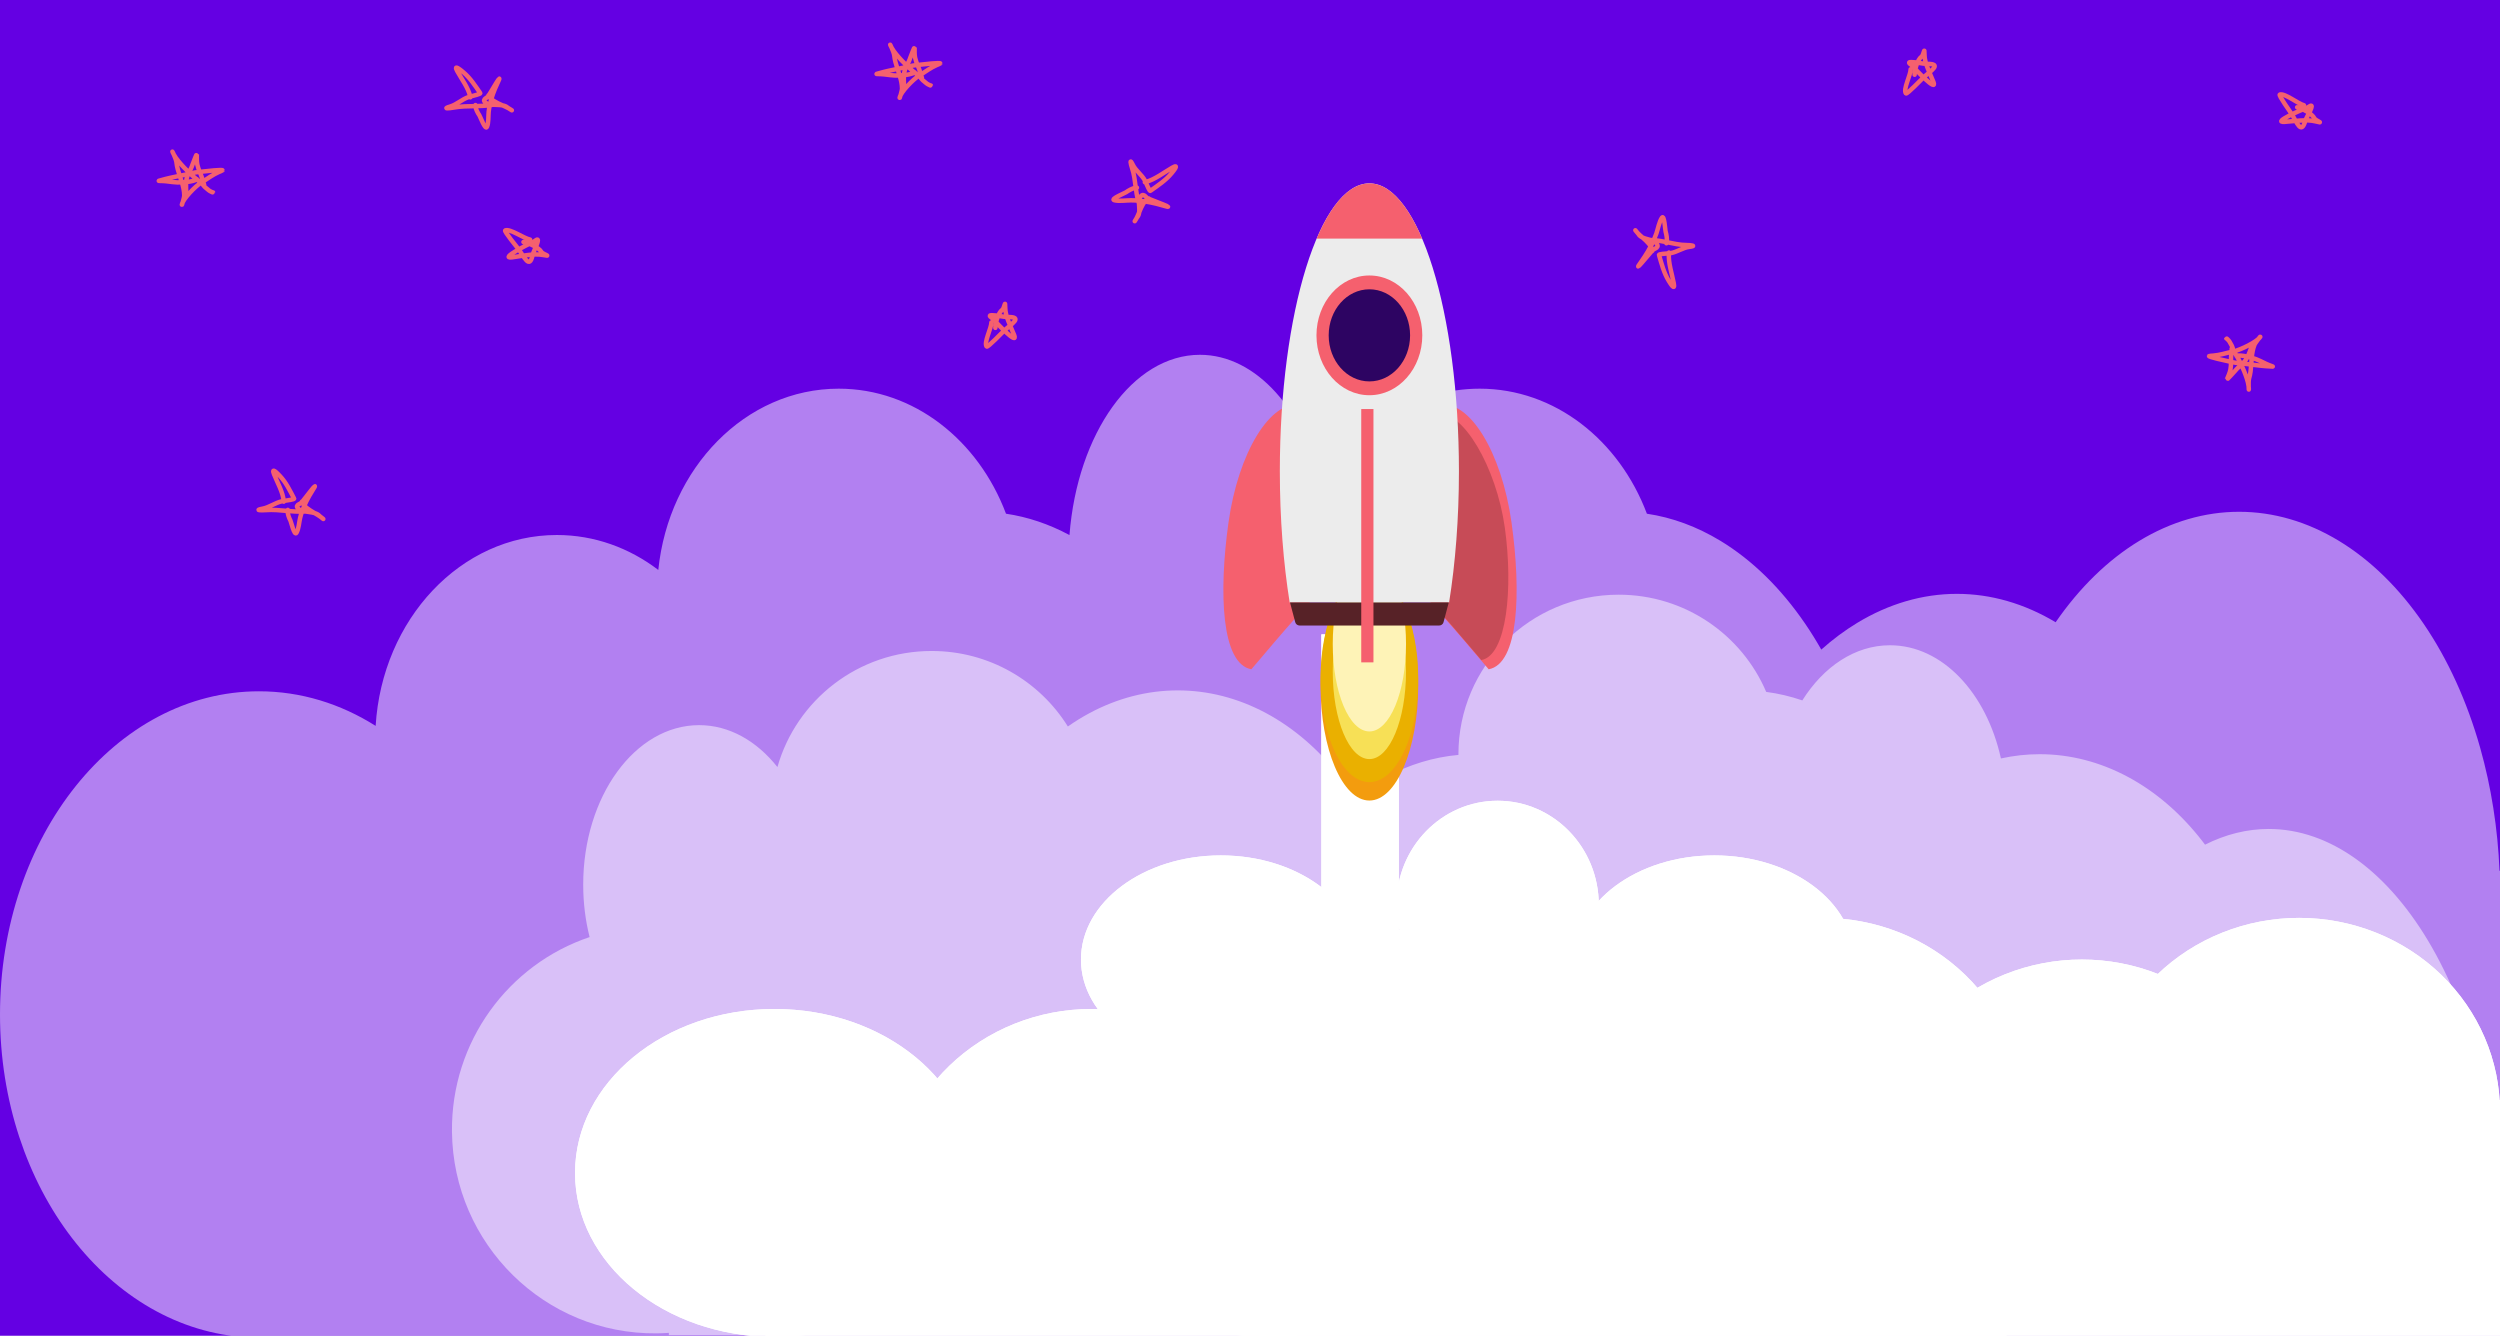
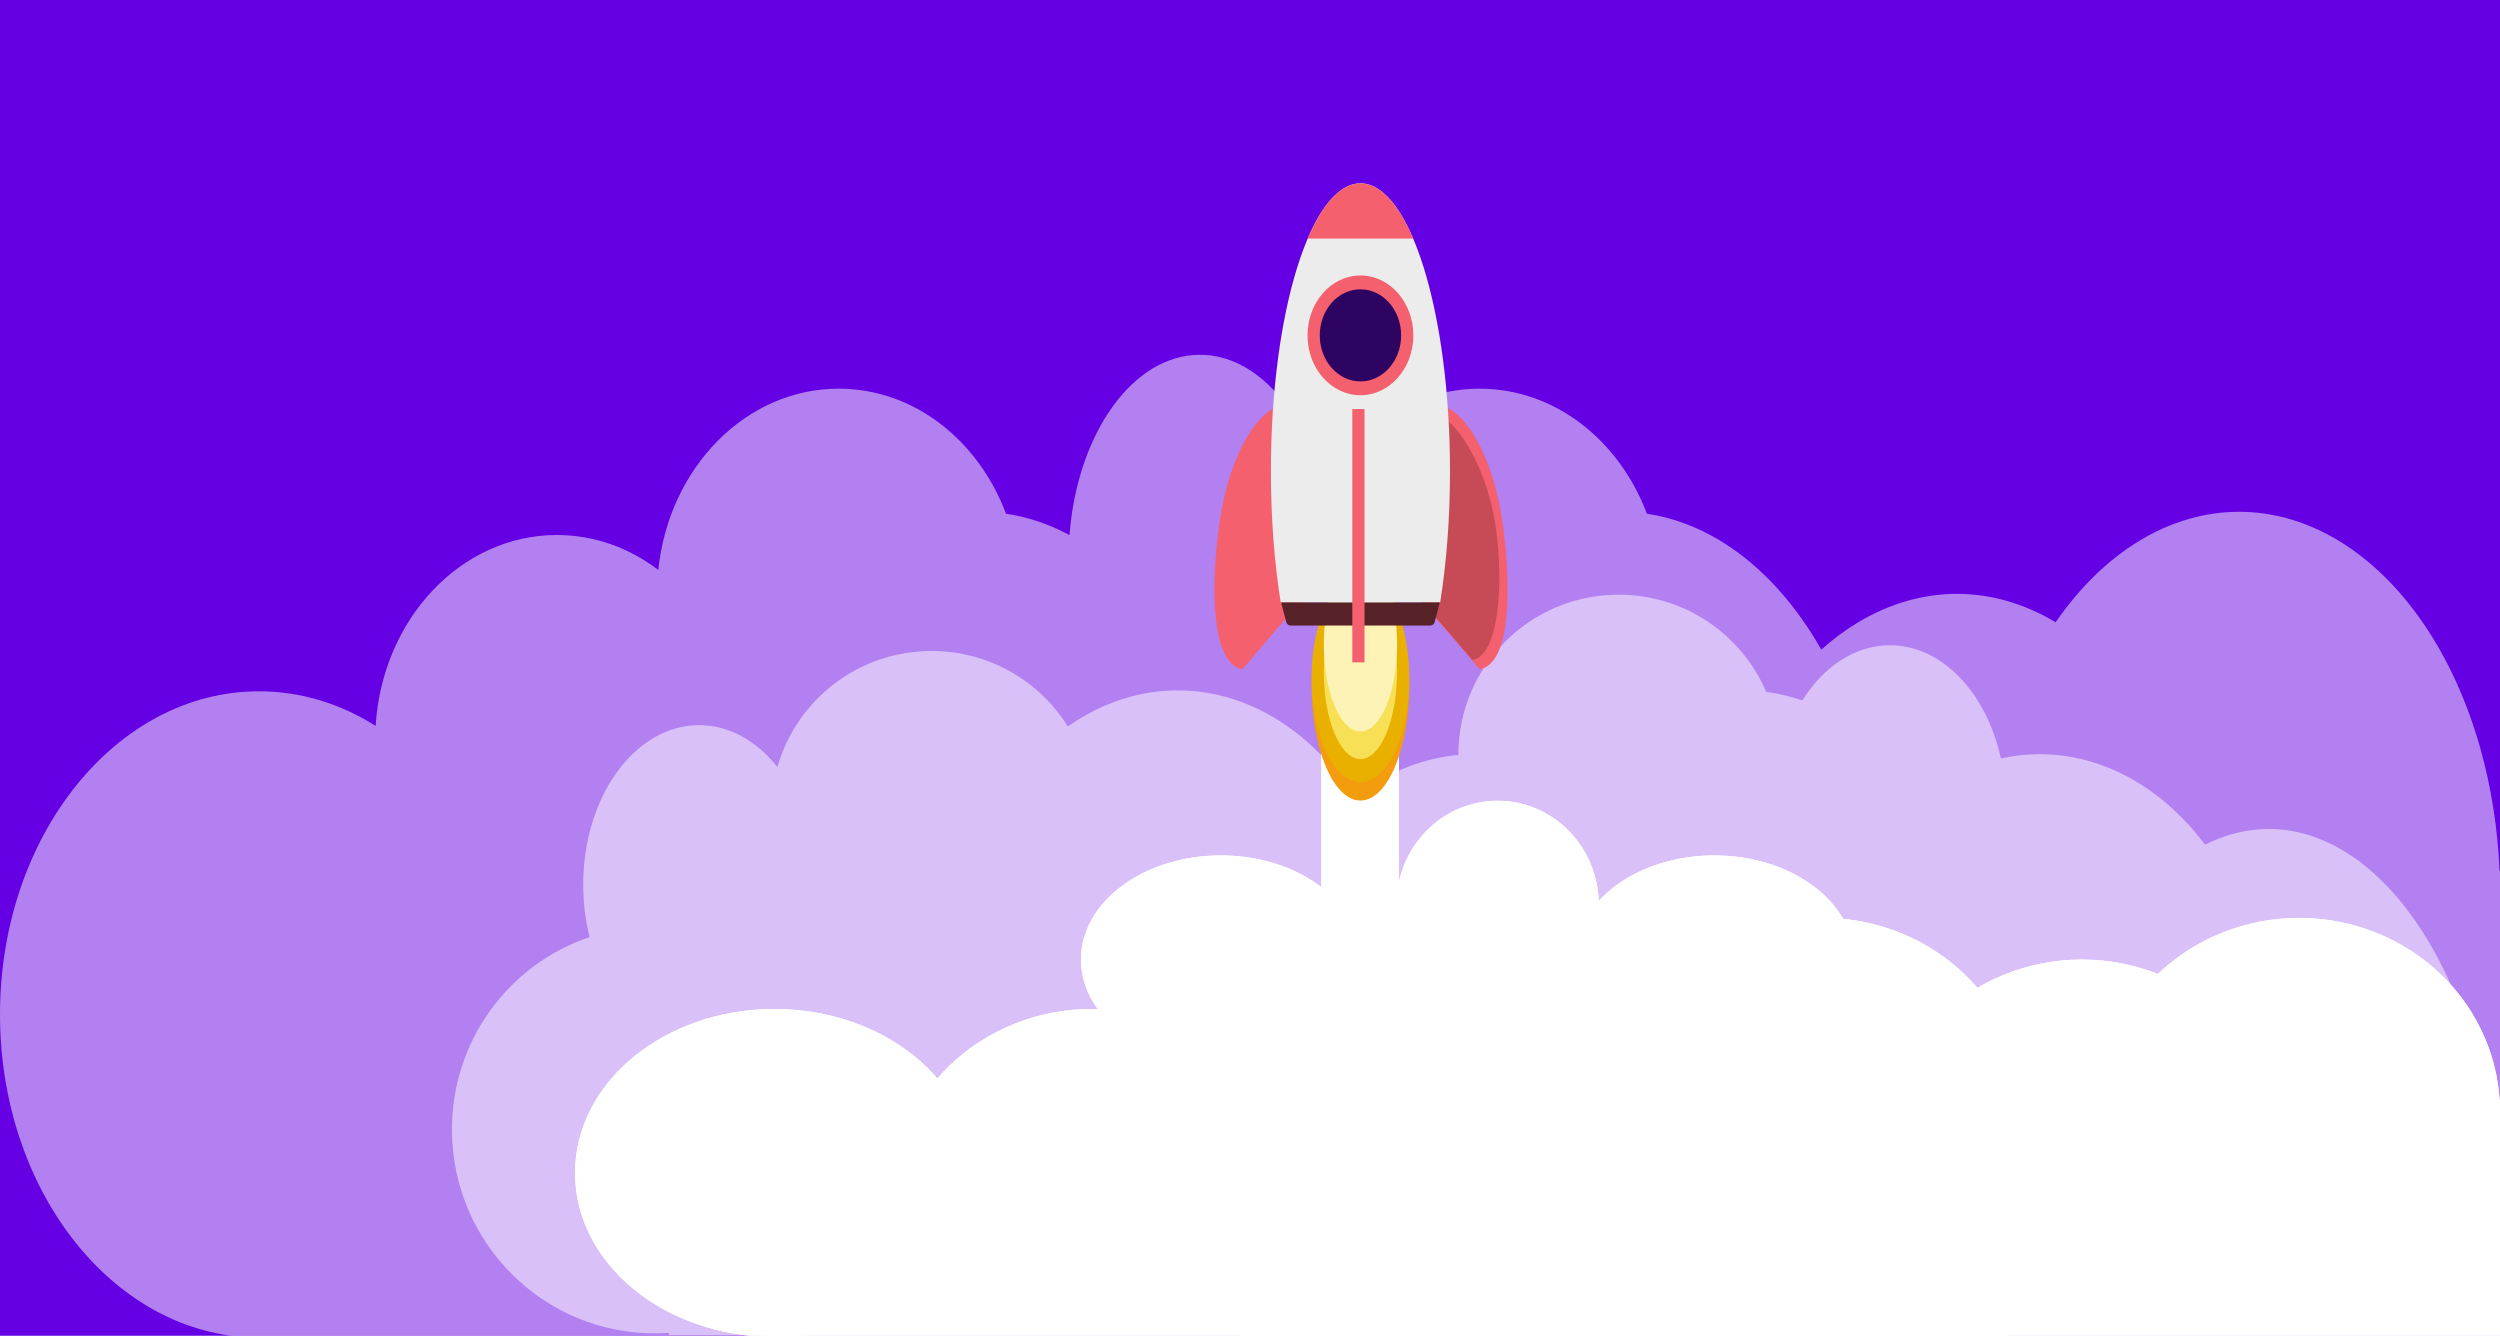
<svg xmlns="http://www.w3.org/2000/svg" width="1677" height="896" viewBox="0 0 1677 896" fill="none">
  <g clip-path="url(#clip0_46_863)">
    <rect width="1677" height="896" fill="#6400E3" />
    <path d="M804.912 238C842.913 238 875.297 275.543 887.681 328.168C908.918 287.787 947.921 260.723 992.522 260.723C1042.94 260.723 1086.2 295.3 1104.74 344.603C1121.69 347.109 1138.33 353.233 1154.13 362.818C1175.36 375.701 1194.66 394.583 1210.91 418.386C1214.7 423.937 1218.3 429.732 1221.72 435.747C1229.39 428.907 1237.42 422.927 1245.75 417.871C1266.99 404.989 1289.74 398.358 1312.73 398.358C1335.43 398.358 1357.91 404.828 1378.92 417.402C1395.03 394.062 1414.08 375.523 1435.02 362.818C1456.25 349.936 1479.01 343.306 1501.99 343.306C1524.98 343.306 1547.73 349.936 1568.97 362.818C1590.2 375.701 1609.49 394.583 1625.74 418.386C1641.99 442.189 1654.89 470.447 1663.68 501.548C1671.12 527.868 1675.51 555.788 1676.68 584.153H1677V599.193C1677 599.344 1677 599.494 1677 599.645H1677V897.265H604.744C604.37 897.268 603.996 897.269 603.621 897.269C603.246 897.269 602.871 897.268 602.497 897.265H165.934V897.047C73.605 891.97 0 796.957 0 680.491C0 560.773 77.773 463.722 173.711 463.722C201.867 463.722 228.459 472.082 251.979 486.92C256.34 415.383 309.099 358.88 373.544 358.88C398.741 358.88 422.151 367.519 441.581 382.315C448.616 313.86 500.123 260.723 562.619 260.723C613.028 260.723 656.287 295.295 674.826 344.591C689.358 346.74 703.663 351.547 717.404 358.914C722.688 290.787 759.852 238 804.912 238Z" fill="white" fill-opacity="0.5" />
-     <path d="M1085.8 398.916C1130.26 398.916 1168.42 425.798 1184.77 464.125C1192.95 465.192 1201.05 467.099 1208.99 469.83C1223.25 447.174 1244.31 432.842 1267.8 432.842C1302.89 432.842 1332.54 464.827 1342.22 508.764C1350.79 506.873 1359.49 505.914 1368.23 505.914C1388.5 505.914 1408.57 511.068 1427.3 521.083C1446.03 531.097 1463.05 545.776 1477.38 564.281C1477.97 565.047 1478.56 565.822 1479.14 566.6C1493.01 559.625 1507.39 556.066 1521.87 556.066C1542.24 556.066 1562.41 563.111 1581.23 576.798C1600.05 590.486 1617.16 610.548 1631.56 635.839C1645.97 661.131 1657.39 691.157 1665.19 724.202C1672.44 754.948 1676.42 787.748 1676.94 820.973H1677V895.593H1310.41V895.594H448.661V894.086C445.908 894.279 443.131 894.393 440.334 894.418C365.451 895.1 304.045 834.584 303.179 759.251C302.482 698.58 341.268 646.802 395.51 628.59C392.725 617.575 391.21 605.741 391.21 593.419C391.21 534.328 426.022 486.424 468.964 486.424C489.215 486.424 507.657 497.078 521.494 514.534C534.239 469.603 575.729 436.677 624.944 436.677C663.532 436.677 697.37 456.92 716.328 487.32C721.081 483.983 725.974 480.963 730.992 478.28C749.72 468.265 769.793 463.111 790.065 463.111C810.336 463.111 830.409 468.265 849.137 478.28C867.866 488.294 884.883 502.973 899.217 521.478C902.56 525.794 905.739 530.3 908.751 534.976C915.516 529.659 922.601 525.008 929.952 521.078C945.374 512.831 961.708 507.883 978.314 506.392C978.313 506.232 978.312 506.071 978.312 505.911C978.312 446.819 1026.43 398.917 1085.8 398.916Z" fill="white" fill-opacity="0.5" />
+     <path d="M1085.79 398.916C1130.26 398.916 1168.42 425.797 1184.77 464.125C1192.95 465.192 1201.05 467.1 1208.99 469.83C1223.25 447.174 1244.31 432.842 1267.79 432.842C1302.88 432.842 1332.54 464.827 1342.22 508.764C1350.79 506.873 1359.49 505.914 1368.23 505.914C1388.5 505.914 1408.57 511.068 1427.3 521.083C1446.03 531.097 1463.04 545.776 1477.38 564.281C1477.97 565.047 1478.56 565.822 1479.14 566.6C1493.01 559.625 1507.39 556.066 1521.87 556.066C1542.24 556.066 1562.41 563.111 1581.23 576.798C1600.05 590.486 1617.15 610.548 1631.56 635.839C1645.96 661.131 1657.39 691.157 1665.19 724.202C1672.44 754.948 1676.42 787.748 1676.93 820.973H1677V895.593H1310.41V895.594H448.659V894.086C445.906 894.279 443.13 894.393 440.333 894.418C365.45 895.1 304.043 834.584 303.177 759.251C302.48 698.58 341.266 646.802 395.508 628.59C392.723 617.575 391.209 605.741 391.208 593.419C391.208 534.328 426.021 486.424 468.963 486.424C489.214 486.424 507.655 497.079 521.492 514.535C534.237 469.604 575.727 436.677 624.942 436.677C663.53 436.677 697.368 456.92 716.326 487.32C721.079 483.983 725.972 480.963 730.99 478.28C749.718 468.265 769.791 463.111 790.063 463.111C810.334 463.111 830.408 468.265 849.136 478.28C867.865 488.294 884.881 502.973 899.215 521.478C902.558 525.793 905.737 530.299 908.749 534.975C915.514 529.659 922.599 525.008 929.95 521.078C945.372 512.831 961.706 507.883 978.312 506.392C978.311 506.232 978.31 506.071 978.31 505.911C978.31 446.82 1026.43 398.917 1085.79 398.916Z" fill="white" fill-opacity="0.5" />
    <ellipse cx="850.515" cy="786.837" rx="133.755" ry="110.004" fill="white" />
    <rect x="844.527" y="737.946" width="832.474" height="158.894" fill="white" />
    <path d="M1407.49 745.803C1407.49 728.721 1410.98 711.805 1417.75 696.022C1424.52 680.24 1434.45 665.9 1446.96 653.82C1459.47 641.741 1474.33 632.159 1490.68 625.622C1507.03 619.084 1524.55 615.72 1542.25 615.72C1559.94 615.72 1577.46 619.084 1593.81 625.622C1610.16 632.159 1625.02 641.741 1637.53 653.82C1650.04 665.9 1659.97 680.24 1666.74 696.023C1673.51 711.805 1677 728.721 1677 745.803L1542.25 745.803L1407.49 745.803Z" fill="white" />
    <path d="M1261.76 773.741C1261.76 756.658 1265.25 739.742 1272.02 723.96C1278.79 708.178 1288.72 693.837 1301.23 681.758C1313.74 669.678 1328.6 660.097 1344.95 653.559C1361.3 647.022 1378.82 643.657 1396.51 643.657C1414.21 643.657 1431.73 647.022 1448.08 653.559C1464.43 660.097 1479.29 669.678 1491.8 681.758C1504.31 693.837 1514.24 708.178 1521.01 723.96C1527.78 739.743 1531.27 756.658 1531.27 773.741L1396.51 773.741L1261.76 773.741Z" fill="white" />
    <path d="M928.373 806.917C928.373 789.834 931.859 772.918 938.631 757.136C945.402 741.353 955.328 727.013 967.841 714.933C980.354 702.854 995.209 693.272 1011.56 686.735C1027.91 680.198 1045.43 676.833 1063.13 676.833C1080.82 676.833 1098.34 680.198 1114.69 686.735C1131.04 693.272 1145.9 702.854 1158.41 714.934C1170.92 727.013 1180.85 741.353 1187.62 757.136C1194.39 772.918 1197.88 789.834 1197.88 806.917L1063.13 806.917L928.373 806.917Z" fill="white" />
    <path d="M1088.08 745.803C1088.08 728.721 1091.57 711.805 1098.34 696.022C1105.11 680.24 1115.04 665.9 1127.55 653.82C1140.06 641.741 1154.92 632.159 1171.27 625.622C1187.62 619.084 1205.14 615.72 1222.84 615.72C1240.53 615.72 1258.05 619.084 1274.4 625.622C1290.75 632.159 1305.61 641.741 1318.12 653.82C1330.63 665.9 1340.56 680.24 1347.33 696.023C1354.1 711.805 1357.59 728.721 1357.59 745.803L1222.83 745.803L1088.08 745.803Z" fill="white" />
    <ellipse cx="1149.97" cy="643.657" rx="93.828" ry="69.844" fill="white" />
    <ellipse cx="519.491" cy="786.834" rx="133.755" ry="110.004" fill="white" />
    <rect x="513.504" y="737.944" width="832.474" height="158.894" fill="white" />
    <path d="M1076.47 745.801C1076.47 728.718 1079.96 711.803 1086.73 696.02C1093.5 680.238 1103.43 665.898 1115.94 653.818C1128.45 641.739 1143.31 632.157 1159.66 625.62C1176 619.082 1193.53 615.718 1211.22 615.718C1228.92 615.718 1246.44 619.082 1262.79 625.62C1279.14 632.157 1294 641.739 1306.51 653.818C1319.02 665.898 1328.95 680.238 1335.72 696.021C1342.49 711.803 1345.98 728.719 1345.98 745.801L1211.22 745.801L1076.47 745.801Z" fill="white" />
    <path d="M930.74 773.739C930.74 756.656 934.226 739.74 940.998 723.958C947.77 708.175 957.696 693.835 970.208 681.756C982.721 669.676 997.577 660.094 1013.93 653.557C1030.27 647.02 1047.8 643.655 1065.49 643.655C1083.19 643.655 1100.71 647.02 1117.06 653.557C1133.41 660.094 1148.26 669.676 1160.78 681.756C1173.29 693.835 1183.22 708.175 1189.99 723.958C1196.76 739.74 1200.25 756.656 1200.25 773.739L1065.49 773.739L930.74 773.739Z" fill="white" />
    <path d="M597.35 806.915C597.35 789.832 600.835 772.916 607.607 757.134C614.379 741.351 624.305 727.011 636.818 714.931C649.331 702.852 664.186 693.27 680.535 686.733C696.884 680.195 714.407 676.831 732.103 676.831C749.799 676.831 767.321 680.196 783.67 686.733C800.019 693.27 814.874 702.852 827.387 714.931C839.9 727.011 849.826 741.351 856.598 757.134C863.37 772.916 866.855 789.832 866.855 806.915L732.103 806.915L597.35 806.915Z" fill="white" />
    <path d="M757.059 745.801C757.059 728.718 760.544 711.803 767.316 696.02C774.088 680.238 784.014 665.898 796.527 653.818C809.04 641.739 823.895 632.157 840.244 625.62C856.593 619.082 874.116 615.718 891.812 615.718C909.508 615.718 927.03 619.082 943.379 625.62C959.728 632.157 974.583 641.739 987.096 653.818C999.609 665.898 1009.54 680.238 1016.31 696.021C1023.08 711.803 1026.56 728.719 1026.56 745.801L891.812 745.801L757.059 745.801Z" fill="white" />
    <ellipse cx="818.945" cy="643.655" rx="93.828" ry="69.844" fill="white" />
    <ellipse cx="1004.6" cy="606.987" rx="67.876" ry="69.844" fill="white" />
    <rect x="886.375" y="425.536" width="51.979" height="336.104" fill="white" />
    <ellipse cx="850.515" cy="786.837" rx="133.755" ry="110.004" fill="white" />
    <rect x="844.527" y="737.946" width="832.474" height="158.894" fill="white" />
    <path d="M1407.49 745.806C1407.49 728.723 1410.98 711.807 1417.75 696.025C1424.52 680.242 1434.45 665.902 1446.96 653.822C1459.47 641.743 1474.33 632.161 1490.68 625.624C1507.03 619.087 1524.55 615.722 1542.25 615.722C1559.94 615.722 1577.46 619.087 1593.81 625.624C1610.16 632.161 1625.02 641.743 1637.53 653.823C1650.04 665.902 1659.97 680.242 1666.74 696.025C1673.51 711.807 1677 728.723 1677 745.806L1542.25 745.806L1407.49 745.806Z" fill="white" />
    <path d="M1261.76 773.743C1261.76 756.66 1265.25 739.744 1272.02 723.962C1278.79 708.179 1288.72 693.839 1301.23 681.76C1313.74 669.68 1328.6 660.098 1344.95 653.561C1361.3 647.024 1378.82 643.659 1396.51 643.659C1414.21 643.659 1431.73 647.024 1448.08 653.561C1464.43 660.099 1479.29 669.68 1491.8 681.76C1504.31 693.839 1514.24 708.18 1521.01 723.962C1527.78 739.745 1531.27 756.66 1531.27 773.743L1396.51 773.743L1261.76 773.743Z" fill="white" />
    <path d="M928.373 806.917C928.373 789.835 931.859 772.919 938.631 757.137C945.402 741.354 955.328 727.014 967.841 714.934C980.354 702.855 995.209 693.273 1011.56 686.736C1027.91 680.198 1045.43 676.834 1063.13 676.834C1080.82 676.834 1098.34 680.198 1114.69 686.736C1131.04 693.273 1145.9 702.855 1158.41 714.934C1170.92 727.014 1180.85 741.354 1187.62 757.137C1194.39 772.919 1197.88 789.835 1197.88 806.918L1063.13 806.917L928.373 806.917Z" fill="white" />
    <path d="M1088.08 745.806C1088.08 728.723 1091.57 711.807 1098.34 696.025C1105.11 680.242 1115.04 665.902 1127.55 653.822C1140.06 641.743 1154.92 632.161 1171.27 625.624C1187.62 619.087 1205.14 615.722 1222.84 615.722C1240.53 615.722 1258.05 619.087 1274.4 625.624C1290.75 632.161 1305.61 641.743 1318.12 653.823C1330.63 665.902 1340.56 680.242 1347.33 696.025C1354.1 711.807 1357.59 728.723 1357.59 745.806L1222.83 745.806L1088.08 745.806Z" fill="white" />
    <ellipse cx="1149.97" cy="643.657" rx="93.828" ry="69.844" fill="white" />
    <ellipse cx="519.491" cy="786.833" rx="133.755" ry="110.004" fill="white" />
    <rect x="513.504" y="737.946" width="832.474" height="158.894" fill="white" />
    <path d="M1076.47 745.801C1076.47 728.718 1079.96 711.802 1086.73 696.02C1093.5 680.237 1103.43 665.897 1115.94 653.818C1128.45 641.738 1143.31 632.156 1159.66 625.619C1176 619.082 1193.53 615.717 1211.22 615.717C1228.92 615.717 1246.44 619.082 1262.79 625.619C1279.14 632.156 1294 641.738 1306.51 653.818C1319.02 665.897 1328.95 680.237 1335.72 696.02C1342.49 711.802 1345.98 728.718 1345.98 745.801L1211.22 745.801L1076.47 745.801Z" fill="white" />
    <path d="M930.74 773.738C930.74 756.655 934.226 739.74 940.998 723.957C947.77 708.175 957.696 693.834 970.208 681.755C982.721 669.676 997.577 660.094 1013.93 653.556C1030.27 647.019 1047.8 643.654 1065.49 643.654C1083.19 643.654 1100.71 647.019 1117.06 653.556C1133.41 660.094 1148.26 669.676 1160.78 681.755C1173.29 693.834 1183.22 708.175 1189.99 723.957C1196.76 739.74 1200.25 756.655 1200.25 773.738L1065.49 773.738L930.74 773.738Z" fill="white" />
    <path d="M597.35 806.913C597.35 789.83 600.835 772.914 607.607 757.132C614.379 741.349 624.305 727.009 636.818 714.93C649.331 702.85 664.186 693.268 680.535 686.731C696.884 680.194 714.407 676.829 732.103 676.829C749.799 676.829 767.321 680.194 783.67 686.731C800.019 693.268 814.874 702.85 827.387 714.93C839.9 727.009 849.826 741.349 856.598 757.132C863.37 772.914 866.855 789.83 866.855 806.913L732.103 806.913L597.35 806.913Z" fill="white" />
    <path d="M757.059 745.801C757.059 728.718 760.544 711.802 767.316 696.02C774.088 680.237 784.014 665.897 796.527 653.818C809.04 641.738 823.895 632.156 840.244 625.619C856.593 619.082 874.116 615.717 891.812 615.717C909.508 615.717 927.03 619.082 943.379 625.619C959.728 632.156 974.583 641.738 987.096 653.818C999.609 665.897 1009.54 680.237 1016.31 696.02C1023.08 711.802 1026.56 728.718 1026.56 745.801L891.812 745.801L757.059 745.801Z" fill="white" />
    <ellipse cx="818.945" cy="643.657" rx="93.828" ry="69.844" fill="white" />
    <ellipse cx="1004.6" cy="606.986" rx="67.876" ry="69.844" fill="white" />
    <rect x="886.375" y="425.536" width="51.979" height="336.104" fill="white" />
-     <path d="M899.473 382.522C870.67 410.699 848.96 438.134 839.403 448.948C819.296 445.343 817.455 397.749 824.062 350.561C830.669 303.373 852.325 268.041 872.432 271.646C892.539 275.251 906.08 335.334 899.473 382.522Z" fill="#F5606E" />
-     <path d="M938.526 382.522C967.329 410.699 989.038 438.134 998.595 448.948C1018.7 445.343 1020.54 397.749 1013.94 350.561C1007.33 303.373 985.673 268.041 965.566 271.646C945.459 275.251 931.918 335.334 938.526 382.522Z" fill="#F5606E" />
-     <path d="M942.248 385.913C966.905 410.03 985.49 433.513 993.671 442.769C1010.88 439.683 1015.09 394.31 1009.43 353.919C1003.78 313.529 981.09 274.608 963.877 277.694C946.663 280.78 936.593 345.522 942.248 385.913Z" fill="#C74B57" />
-     <ellipse cx="918.583" cy="459.761" rx="32.765" ry="77.239" fill="#F39C0E" />
-     <ellipse cx="918.583" cy="455.127" rx="32.765" ry="69.515" fill="#EAB000" />
-     <ellipse cx="918.584" cy="450.493" rx="24.574" ry="58.702" fill="#F7E056" />
-     <ellipse cx="918.584" cy="431.955" rx="24.574" ry="58.702" fill="#FEF3B7" />
-     <path d="M918.583 123C951.758 123 978.652 209.452 978.652 316.097C978.652 347.815 976.273 377.747 972.058 404.149H865.109C860.894 377.747 858.514 347.815 858.514 316.097C858.514 209.453 885.408 123.001 918.583 123Z" fill="#ECECEC" />
-     <path d="M918.582 123C931.818 123 944.054 136.761 953.981 160.074H883.184C893.111 136.761 905.346 123 918.582 123Z" fill="#F5606E" />
-     <path d="M865.34 404.149H971.827L968.322 417.366C967.974 418.681 966.783 419.597 965.423 419.597H871.744C870.383 419.597 869.193 418.681 868.844 417.366L865.34 404.149Z" fill="#572227" />
-     <rect x="913.123" y="274.388" width="8.191" height="169.925" fill="#F5606E" />
-     <ellipse cx="918.583" cy="224.955" rx="35.496" ry="40.164" fill="#F5606E" />
-     <ellipse cx="918.584" cy="224.955" rx="27.304" ry="30.895" fill="#2D0462" />
-     <path d="M667.686 219.932C667.686 216.659 669.532 209.839 672.34 207.787C673.87 206.669 674.335 200.2 674.335 206.572C674.335 212.276 678.266 219.538 680.319 224.789C683.237 232.251 668.196 216.429 666.356 214.129C665.725 213.34 662.02 211.43 665.322 211.43C668.976 211.43 672.498 212.645 676.256 212.645C686.466 212.645 678.412 217.262 673.301 222.091C672.489 222.858 662.467 233.27 661.849 232.481C659.772 229.824 665.026 220.229 665.026 216.288" stroke="#F5606E" stroke-width="3" stroke-linecap="round" />
-     <path d="M351.135 162.346C354.642 163.018 361.572 166.068 363.195 168.999C364.079 170.596 370.916 172.339 364.087 171.031C357.974 169.86 349.385 171.883 343.336 172.641C334.741 173.717 354.784 163.521 357.626 162.349C358.602 161.946 361.409 159.027 360.731 161.978C359.981 165.244 357.956 168.143 357.185 171.502C355.089 180.627 351.795 172.481 347.669 166.921C347.013 166.038 337.912 154.943 338.884 154.554C342.158 153.242 351.362 159.908 355.585 160.717" stroke="#F5606E" stroke-width="3" stroke-linecap="round" />
-     <path d="M1284.32 50.128C1284.32 46.856 1286.17 40.035 1288.98 37.983C1290.51 36.865 1290.97 30.396 1290.97 36.769C1290.97 42.472 1294.9 49.734 1296.96 54.986C1299.87 62.447 1284.83 46.625 1282.99 44.326C1282.36 43.536 1278.66 41.627 1281.96 41.627C1285.61 41.627 1289.13 42.841 1292.89 42.841C1303.1 42.841 1295.05 47.458 1289.94 52.287C1289.13 53.054 1279.1 63.466 1278.49 62.677C1276.41 60.021 1281.66 50.426 1281.66 46.485" stroke="#F5606E" stroke-width="3" stroke-linecap="round" />
-     <path d="M1540.92 71.96C1544.37 72.843 1551.06 76.308 1552.47 79.332C1553.23 80.979 1559.93 83.134 1553.21 81.413C1547.19 79.873 1538.48 81.369 1532.38 81.757C1523.73 82.308 1544.47 73.354 1547.39 72.357C1548.4 72.015 1551.41 69.273 1550.52 72.176C1549.53 75.389 1547.3 78.159 1546.29 81.463C1543.53 90.441 1540.84 82.112 1537.13 76.314C1536.54 75.393 1528.26 63.769 1529.26 63.439C1532.62 62.329 1541.32 69.54 1545.48 70.605" stroke="#F5606E" stroke-width="3" stroke-linecap="round" />
-     <path d="M767.96 122.223C768.126 122.185 768.292 122.145 768.458 122.102M768.458 122.102C774.557 120.526 780.944 115.577 786.283 112.507C791.453 109.535 787.198 114.653 785.913 116.218C782.007 120.975 776.641 124.483 771.654 128.025C771.154 128.381 769.376 124.206 768.458 122.102ZM768.458 122.102C768.226 121.569 768.048 121.168 767.96 121.009C765.902 117.249 761.776 114.372 759.982 110.686C757.555 105.7 758.391 109.87 759.317 112.575C760.804 116.921 761.278 121.43 761.869 125.926M761.869 125.926C762.25 128.833 762.681 131.734 763.466 134.582M761.869 125.926C759.684 126.247 756.992 127.787 755.327 128.97C754.566 129.511 744.654 133.578 747.422 134.3C750.644 135.141 755.374 134.368 758.652 134.368C760.231 134.368 761.842 134.443 763.466 134.582M761.869 125.926C762.135 125.887 762.393 125.866 762.641 125.866M763.466 134.582C763.533 134.826 763.603 135.069 763.675 135.312C763.931 136.167 764.063 136.661 764.12 136.889M763.466 134.582C763.617 134.595 763.768 134.609 763.919 134.623M764.12 136.889C764.176 137.113 764.161 137.084 764.12 136.889ZM764.12 136.889C764.042 136.521 763.872 135.562 763.919 134.623M763.919 134.623C763.946 134.089 764.042 133.562 764.267 133.153C766.938 128.274 768.228 132.392 770.103 133.153C773.288 134.446 791.298 141.177 779.633 137.741C774.721 136.294 769.261 135.119 763.919 134.623ZM763.971 135.582C763.971 137.582 764.43 140.149 764.179 142.372M764.179 142.372C764.042 143.59 763.692 144.705 762.937 145.568C762.852 145.664 762.646 145.979 762.403 146.365M764.179 142.372C763.591 143.804 763.026 145.19 762.403 146.365M764.179 142.372C765.704 138.658 767.382 134.632 770.62 133.153M762.403 146.365C761.585 147.668 760.353 149.787 761.976 147.12C762.122 146.88 762.264 146.628 762.403 146.365Z" stroke="#F5606E" stroke-width="3" stroke-linecap="round" />
-     <path d="M1119.54 169.41C1119.52 169.579 1119.5 169.749 1119.49 169.92M1119.49 169.92C1118.99 176.199 1121.59 183.851 1122.75 189.898C1123.87 195.755 1120.42 190.064 1119.36 188.339C1116.14 183.096 1114.57 176.88 1112.85 171.011C1112.67 170.422 1117.2 170.102 1119.49 169.92ZM1119.49 169.92C1120.07 169.873 1120.5 169.836 1120.68 169.805C1124.91 169.085 1128.97 166.122 1133.04 165.627C1138.55 164.958 1134.33 164.389 1131.47 164.383C1126.88 164.372 1122.46 163.35 1118.02 162.443M1118.02 162.443C1115.15 161.857 1112.26 161.318 1109.32 161.132M1118.02 162.443C1118.43 160.274 1117.85 157.227 1117.27 155.267C1117.01 154.371 1116.4 143.675 1114.81 146.056C1112.97 148.828 1112.16 153.552 1111.09 156.651C1110.57 158.144 1109.98 159.642 1109.32 161.132M1118.02 162.443C1117.97 162.707 1117.91 162.959 1117.82 163.193M1109.32 161.132C1109.06 161.116 1108.81 161.103 1108.56 161.092C1107.67 161.055 1107.16 161.019 1106.92 160.998M1109.32 161.132C1109.25 161.27 1109.19 161.409 1109.13 161.547M1106.92 160.998C1106.69 160.979 1106.72 160.974 1106.92 160.998ZM1106.92 160.998C1107.3 161.045 1108.26 161.196 1109.13 161.547M1109.13 161.547C1109.63 161.746 1110.09 162.01 1110.41 162.355C1114.15 166.47 1109.83 166.348 1108.5 167.872C1106.24 170.462 1094.01 185.294 1101.06 175.387C1104.03 171.214 1106.92 166.435 1109.13 161.547ZM1108.21 161.284C1106.32 160.632 1103.74 160.229 1101.72 159.268M1101.72 159.268C1100.61 158.741 1099.67 158.046 1099.1 157.051C1099.04 156.94 1098.81 156.642 1098.52 156.287M1101.72 159.268C1100.56 158.245 1099.43 157.259 1098.52 156.287M1101.72 159.268C1104.73 161.919 1107.99 164.818 1108.34 168.361M1098.52 156.287C1097.56 155.089 1095.96 153.233 1097.95 155.637C1098.13 155.853 1098.32 156.07 1098.52 156.287Z" stroke="#F5606E" stroke-width="3" stroke-linecap="round" />
-     <path d="M190.309 336.529C190.304 336.373 190.296 336.217 190.286 336.059M190.286 336.059C189.897 330.282 185.962 323.529 183.815 318.112C181.734 312.866 186.305 317.751 187.706 319.231C191.964 323.73 194.575 329.264 197.304 334.468C197.577 334.99 192.732 335.688 190.286 336.059ZM190.286 336.059C189.666 336.153 189.2 336.227 189.01 336.271C184.549 337.307 180.593 340.377 176.267 341.193C170.417 342.297 175.056 342.439 178.147 342.189C183.113 341.787 188.039 342.323 192.975 342.753M192.975 342.753C196.166 343.031 199.362 343.265 202.576 343.17M192.975 342.753C192.853 344.771 193.928 347.501 194.839 349.238C195.255 350.033 197.497 359.743 198.859 357.427C200.444 354.731 200.624 350.346 201.321 347.421C201.658 346.011 202.081 344.59 202.576 343.17M192.975 342.753C192.99 342.508 193.022 342.273 193.075 342.051M202.576 343.17C202.851 343.162 203.126 343.152 203.401 343.139C204.37 343.093 204.926 343.08 205.183 343.078M202.576 343.17C202.622 343.039 202.668 342.907 202.715 342.775M205.183 343.078C205.435 343.075 205.4 343.083 205.183 343.078ZM205.183 343.078C204.773 343.069 203.711 343.017 202.715 342.775M202.715 342.775C202.15 342.638 201.607 342.439 201.217 342.152C196.566 338.73 201.246 338.455 202.459 336.944C204.52 334.377 215.556 319.74 209.397 329.416C206.803 333.492 204.383 338.114 202.715 342.775ZM203.753 342.933C205.893 343.358 208.736 343.495 211.062 344.192M211.062 344.192C212.336 344.574 213.455 345.124 214.216 345.981C214.302 346.077 214.594 346.328 214.956 346.627M211.062 344.192C212.469 345.022 213.831 345.821 214.956 346.627M211.062 344.192C207.413 342.041 203.462 339.686 202.57 336.482M214.956 346.627C216.176 347.634 218.181 349.184 215.672 347.168C215.447 346.987 215.207 346.807 214.956 346.627Z" stroke="#F5606E" stroke-width="3" stroke-linecap="round" />
-     <path d="M315.487 65.278C315.462 65.124 315.434 64.969 315.404 64.814M315.404 64.814C314.283 59.117 309.514 52.828 306.691 47.676C303.957 42.686 309.119 47.053 310.699 48.374C315.5 52.39 318.799 57.61 322.172 62.488C322.51 62.978 317.787 64.185 315.404 64.814ZM315.404 64.814C314.8 64.974 314.347 65.096 314.164 65.16C309.865 66.663 306.327 70.132 302.134 71.402C296.464 73.12 301.09 72.768 304.128 72.191C309.01 71.264 313.97 71.275 318.927 71.177M318.927 71.177C322.132 71.114 325.336 71.007 328.516 70.572M318.927 71.177C319.063 73.194 320.478 75.791 321.604 77.42C322.119 78.165 325.582 87.571 326.64 85.126C327.871 82.28 327.491 77.906 327.812 74.926C327.966 73.491 328.206 72.034 328.516 70.572M318.927 71.177C318.911 70.932 318.913 70.695 318.937 70.469M328.516 70.572C328.788 70.535 329.06 70.495 329.332 70.453C330.288 70.305 330.839 70.233 331.094 70.203M328.516 70.572C328.545 70.436 328.575 70.3 328.605 70.164M331.094 70.203C331.344 70.174 331.31 70.185 331.094 70.203ZM331.094 70.203C330.686 70.238 329.624 70.299 328.605 70.164M328.605 70.164C328.026 70.088 327.461 69.948 327.037 69.704C321.981 66.8 326.595 66.029 327.608 64.4C329.328 61.632 338.425 45.922 333.54 56.187C331.482 60.51 329.668 65.358 328.605 70.164ZM329.655 70.211C331.835 70.406 334.677 70.24 337.075 70.685M337.075 70.685C338.389 70.929 339.57 71.356 340.436 72.127C340.533 72.213 340.855 72.432 341.253 72.69M337.075 70.685C338.578 71.36 340.033 72.009 341.253 72.69M337.075 70.685C333.176 68.936 328.953 67.017 327.658 63.93M341.253 72.69C342.592 73.561 344.781 74.888 342.033 73.152C341.786 72.996 341.525 72.842 341.253 72.69Z" stroke="#F5606E" stroke-width="3" stroke-linecap="round" />
-     <path d="M124.887 129.087C124.887 126.803 124.687 124.416 124.868 122.097M124.868 122.097C124.935 121.25 125.052 120.413 125.248 119.593C125.484 118.608 125.849 117.669 126.268 116.748M124.868 122.097C123.882 122.191 122.931 122.271 121.985 122.321M124.868 122.097C125.3 122.056 125.739 122.012 126.187 121.966C127.385 121.845 131.221 121.107 131.955 120.295M126.268 116.748C126.425 116.403 126.59 116.061 126.759 115.72M126.268 116.748C126.696 116.656 127.124 116.563 127.551 116.467M126.268 116.748C124.37 117.158 122.463 117.543 120.557 117.931M126.759 115.72C127.61 113.998 128.56 112.306 129.11 110.462C129.594 108.844 132.034 103.115 132.034 103.276C132.034 105.65 131.884 108.056 132.359 110.396C132.697 112.065 133.321 113.686 133.969 115.289M126.759 115.72C127.021 115.971 127.285 116.22 127.551 116.467M126.759 115.72C125.574 114.586 124.414 113.41 123.263 112.176C120.966 109.714 118.298 106.736 116.599 103.697M133.969 115.289C134.757 117.24 135.581 119.163 135.969 121.109C136.014 121.34 136.074 121.564 136.141 121.778M133.969 115.289C139.258 114.659 149.288 113.615 149.288 114.253C149.288 114.385 146.889 115.351 146.689 115.44C142.853 117.141 139.617 119.526 136.141 121.778M133.969 115.289C132.205 115.499 130.969 115.663 130.807 115.703C129.727 115.972 128.64 116.225 127.551 116.467M136.141 121.778C136.756 123.736 138.007 124.892 135.174 122.791C135.075 122.717 134.976 122.643 134.877 122.569M136.141 121.778C135.976 121.885 135.81 121.992 135.644 122.098C135.413 122.246 135.155 122.403 134.877 122.569M134.877 122.569C133.872 121.818 132.901 121.062 131.955 120.295M134.877 122.569C131.299 124.695 122.579 133.506 121.985 137.302C121.729 138.938 123.588 132.258 123.588 131.328C123.588 128.225 122.883 125.256 121.985 122.321M131.955 120.295C130.428 119.057 128.969 117.79 127.551 116.467M131.955 120.295C131.988 120.259 132.014 120.223 132.034 120.186M116.599 103.697C116.312 103.184 116.053 102.669 115.827 102.155C115.358 101.082 115.898 102.102 116.599 103.697ZM116.599 103.697C117.329 105.36 118.235 107.648 118.354 108.847C118.664 111.962 119.578 114.955 120.557 117.931M120.557 117.931C121.039 119.394 121.536 120.853 121.985 122.321M120.557 117.931C116.28 118.803 112.006 119.692 107.85 120.912C106.825 121.213 105.701 121.373 107.345 121.373C110.143 121.373 112.882 121.732 115.647 122.098C117.945 122.403 119.955 122.429 121.985 122.321M135.804 123.056C136.206 124.893 138.704 126.429 140.074 127.68C140.544 128.109 142.941 129.304 142.941 129.073" stroke="#F5606E" stroke-width="3" stroke-linecap="round" />
-     <path d="M606.376 57.374C606.376 55.09 606.175 52.703 606.357 50.384M606.357 50.384C606.423 49.538 606.54 48.7 606.737 47.88C606.972 46.896 607.337 45.956 607.756 45.036M606.357 50.384C605.37 50.478 604.419 50.558 603.473 50.608M606.357 50.384C606.788 50.343 607.227 50.299 607.675 50.254C608.873 50.132 612.709 49.394 613.443 48.583M607.756 45.036C607.913 44.691 608.078 44.348 608.247 44.007M607.756 45.036C608.184 44.944 608.612 44.85 609.039 44.755M607.756 45.036C605.858 45.445 603.952 45.83 602.046 46.219M608.247 44.007C609.098 42.285 610.048 40.593 610.599 38.749C611.082 37.132 613.522 31.403 613.522 31.563C613.522 33.937 613.373 36.343 613.847 38.684C614.186 40.352 614.809 41.974 615.457 43.577M608.247 44.007C608.51 44.258 608.774 44.508 609.039 44.755M608.247 44.007C607.062 42.874 605.903 41.698 604.751 40.464C602.455 38.001 599.787 35.023 598.087 31.985M615.457 43.577C616.246 45.528 617.069 47.451 617.457 49.397C617.503 49.627 617.562 49.851 617.63 50.065M615.457 43.577C620.746 42.947 630.776 41.902 630.776 42.54C630.776 42.673 628.378 43.638 628.177 43.727C624.342 45.428 621.106 47.813 617.63 50.065M615.457 43.577C613.694 43.787 612.457 43.95 612.295 43.991C611.215 44.259 610.129 44.512 609.039 44.755M617.63 50.065C618.244 52.023 619.495 53.179 616.663 51.078C616.563 51.004 616.464 50.93 616.365 50.856M617.63 50.065C617.464 50.172 617.299 50.279 617.132 50.386C616.901 50.533 616.644 50.69 616.365 50.856M616.365 50.856C615.361 50.105 614.389 49.349 613.443 48.583M616.365 50.856C612.788 52.982 604.067 61.793 603.473 65.589C603.217 67.226 605.076 60.545 605.076 59.616C605.076 56.512 604.371 53.544 603.473 50.608M613.443 48.583C611.917 47.344 610.458 46.077 609.039 44.755M613.443 48.583C613.476 48.546 613.503 48.51 613.522 48.474M598.087 31.985C597.8 31.472 597.541 30.957 597.316 30.443C596.846 29.37 597.386 30.389 598.087 31.985ZM598.087 31.985C598.818 33.647 599.723 35.935 599.842 37.134C600.153 40.25 601.066 43.243 602.046 46.219M602.046 46.219C602.527 47.682 603.024 49.141 603.473 50.608M602.046 46.219C597.768 47.09 593.495 47.979 589.339 49.199C588.314 49.5 587.189 49.661 588.833 49.661C591.631 49.661 594.37 50.019 597.135 50.386C599.433 50.69 601.443 50.716 603.473 50.608M617.292 51.343C617.695 53.181 620.193 54.717 621.562 55.967C622.032 56.397 624.43 57.592 624.43 57.36" stroke="#F5606E" stroke-width="3" stroke-linecap="round" />
-     <path d="M1510.34 232.724C1509.46 234.864 1508.74 237.165 1507.68 239.279M1507.68 239.279C1507.29 240.051 1506.86 240.799 1506.37 241.504C1505.77 242.352 1505.07 243.115 1504.32 243.844M1507.68 239.279C1508.64 239.506 1509.56 239.735 1510.47 239.989M1507.68 239.279C1507.26 239.18 1506.83 239.081 1506.39 238.981C1505.22 238.712 1501.35 238.18 1500.35 238.706M1504.32 243.844C1504.04 244.117 1503.76 244.386 1503.47 244.651M1504.32 243.844C1503.89 243.794 1503.45 243.745 1503.01 243.698M1504.32 243.844C1506.26 244.066 1508.19 244.314 1510.12 244.558M1503.47 244.651C1502.01 245.993 1500.47 247.275 1499.25 248.827C1498.18 250.189 1493.7 254.778 1493.76 254.628C1494.67 252.404 1495.73 250.197 1496.18 247.852C1496.51 246.181 1496.54 244.463 1496.55 242.754M1503.47 244.651C1503.32 244.332 1503.17 244.014 1503.01 243.698M1503.47 244.651C1504.14 246.091 1504.78 247.563 1505.39 249.087C1506.6 252.127 1507.96 255.769 1508.39 259.158M1496.55 242.754C1496.56 240.674 1496.52 238.61 1496.9 236.663C1496.95 236.432 1496.98 236.203 1496.99 235.981M1496.55 242.754C1491.35 241.657 1481.55 239.435 1481.8 238.837C1481.85 238.713 1484.46 238.574 1484.69 238.554C1488.93 238.184 1492.88 236.982 1496.99 235.981M1496.55 242.754C1498.28 243.12 1499.5 243.361 1499.67 243.375C1500.78 243.468 1501.9 243.578 1503.01 243.698M1496.99 235.981C1497.17 233.951 1496.44 232.468 1498.29 235.341C1498.35 235.442 1498.42 235.543 1498.48 235.644M1496.99 235.981C1497.19 235.934 1497.39 235.886 1497.58 235.84C1497.86 235.775 1498.16 235.71 1498.48 235.644M1498.48 235.644C1499.14 236.668 1499.76 237.686 1500.35 238.706M1498.48 235.644C1502.65 234.793 1514.19 229.32 1516.2 225.953C1517.06 224.501 1512.77 230.168 1512.41 231.038C1511.22 233.946 1510.75 236.953 1510.47 239.989M1500.35 238.706C1501.31 240.353 1502.19 242.006 1503.01 243.698M1500.35 238.706C1500.31 238.73 1500.27 238.755 1500.23 238.783M1508.39 259.158C1508.46 259.73 1508.51 260.295 1508.52 260.849C1508.55 262.004 1508.43 260.877 1508.39 259.158ZM1508.39 259.158C1508.34 257.367 1508.37 254.934 1508.71 253.773C1509.61 250.755 1509.9 247.659 1510.12 244.558M1510.12 244.558C1510.23 243.034 1510.33 241.508 1510.47 239.989M1510.12 244.558C1514.47 245.106 1518.81 245.637 1523.17 245.82C1524.25 245.865 1525.36 246.073 1523.82 245.549C1521.2 244.656 1518.77 243.446 1516.32 242.22C1514.28 241.202 1512.41 240.536 1510.47 239.989M1497.8 234.891C1498.13 233.041 1496.37 230.805 1495.57 229.196C1495.29 228.644 1493.5 226.76 1493.41 226.976" stroke="#F5606E" stroke-width="3" stroke-linecap="round" />
+     <path d="M893.474 382.522C864.671 410.699 842.962 438.134 833.405 448.948C813.298 445.343 811.457 397.749 818.064 350.561C824.671 303.373 846.327 268.041 866.434 271.646C886.541 275.251 900.082 335.334 893.474 382.522Z" fill="#F5606E" />
+     <path d="M932.527 382.522C961.33 410.699 983.04 438.134 992.597 448.948C1012.7 445.343 1014.54 397.749 1007.94 350.561C1001.33 303.373 979.675 268.041 959.568 271.646C939.461 275.251 925.92 335.334 932.527 382.522Z" fill="#F5606E" />
+     <path d="M936.25 385.913C960.907 410.03 979.492 433.513 987.673 442.769C1004.89 439.683 1009.09 394.31 1003.43 353.919C997.778 313.529 975.092 274.608 957.879 277.694C940.665 280.78 930.594 345.522 936.25 385.913Z" fill="#C74B57" />
+     <ellipse cx="912.585" cy="459.761" rx="32.765" ry="77.239" fill="#F39C0E" />
+     <ellipse cx="912.585" cy="455.127" rx="32.765" ry="69.515" fill="#EAB000" />
+     <ellipse cx="912.586" cy="450.493" rx="24.574" ry="58.702" fill="#F7E056" />
+     <ellipse cx="912.586" cy="431.955" rx="24.574" ry="58.702" fill="#FEF3B7" />
+     <path d="M912.585 123C945.76 123 972.654 209.452 972.654 316.097C972.654 347.815 970.275 377.747 966.06 404.149H859.111C854.896 377.747 852.516 347.815 852.516 316.097C852.516 209.453 879.41 123.001 912.585 123Z" fill="#ECECEC" />
+     <path d="M912.584 123C925.82 123 938.056 136.761 947.983 160.074H877.186C887.113 136.761 899.348 123 912.584 123Z" fill="#F5606E" />
+     <path d="M859.342 404.149H965.829L962.324 417.366C961.976 418.681 960.785 419.597 959.425 419.597H865.746C864.385 419.597 863.195 418.681 862.846 417.366L859.342 404.149Z" fill="#572227" />
+     <rect x="907.125" y="274.388" width="8.191" height="169.925" fill="#F5606E" />
+     <ellipse cx="912.585" cy="224.955" rx="35.496" ry="40.164" fill="#F5606E" />
+     <ellipse cx="912.586" cy="224.955" rx="27.304" ry="30.895" fill="#2D0462" />
  </g>
  <defs>
    <clipPath id="clip0_46_863">
      <rect width="1677" height="896" fill="white" />
    </clipPath>
  </defs>
</svg>
